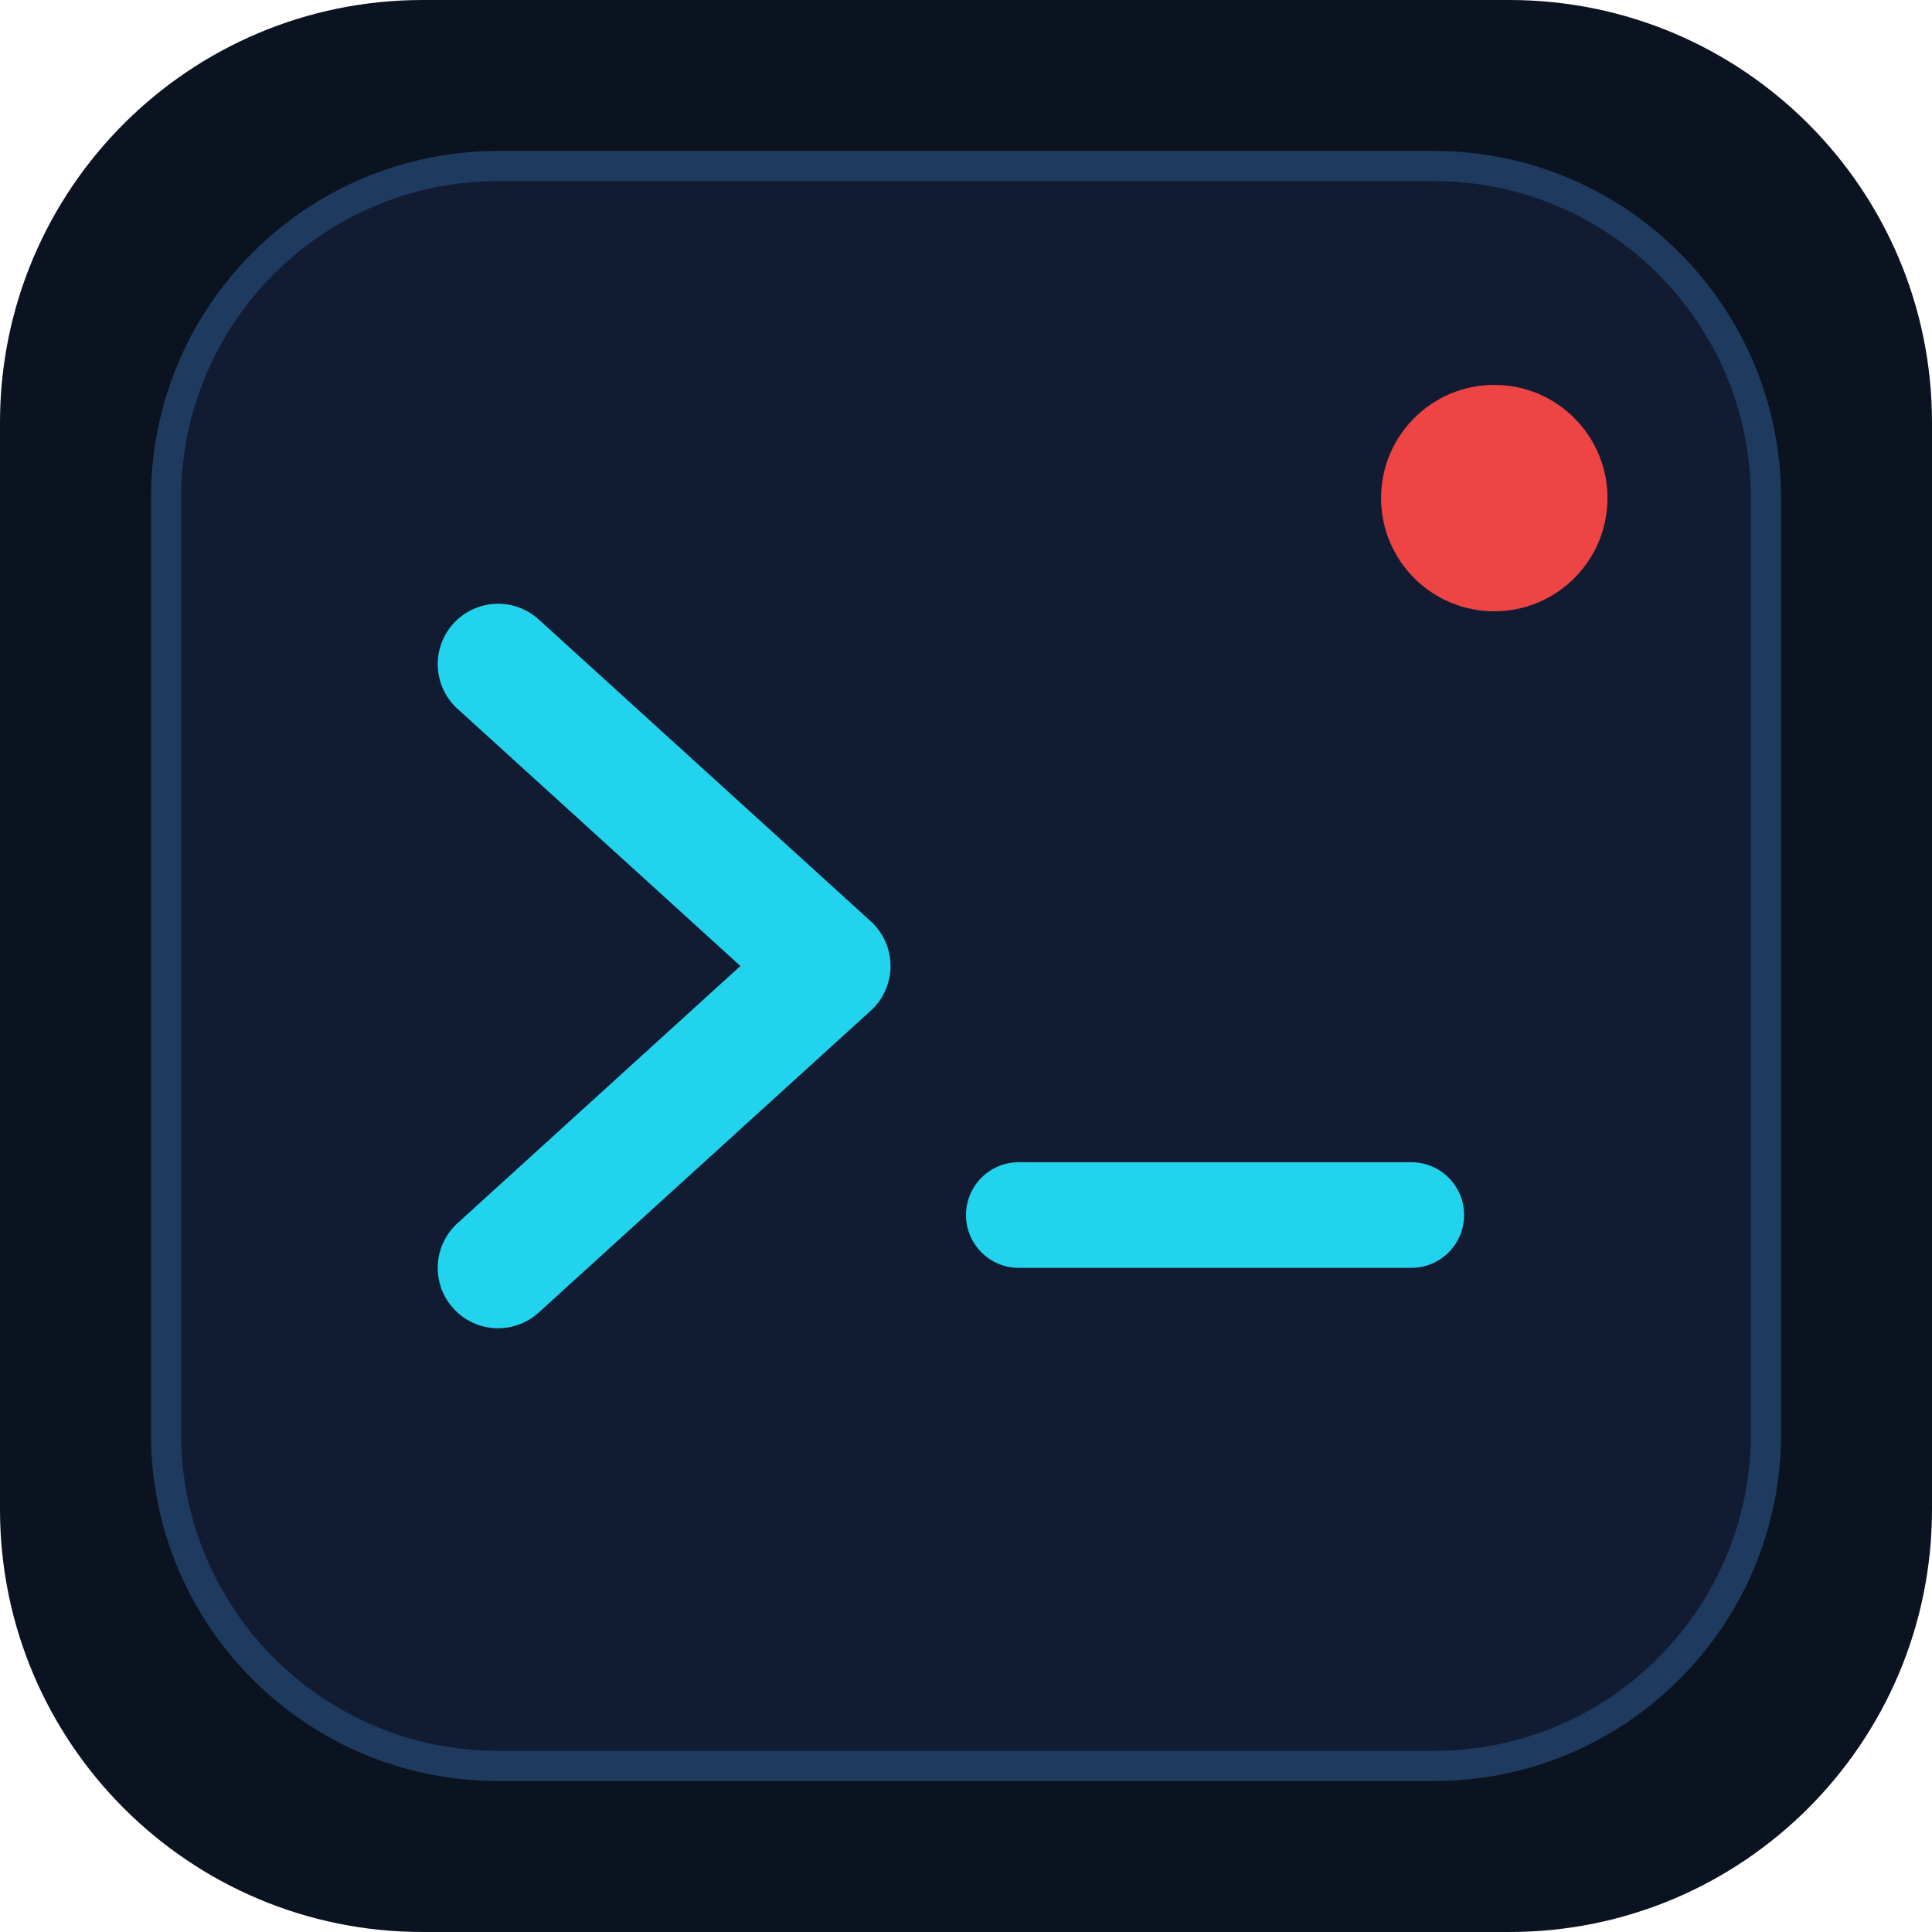
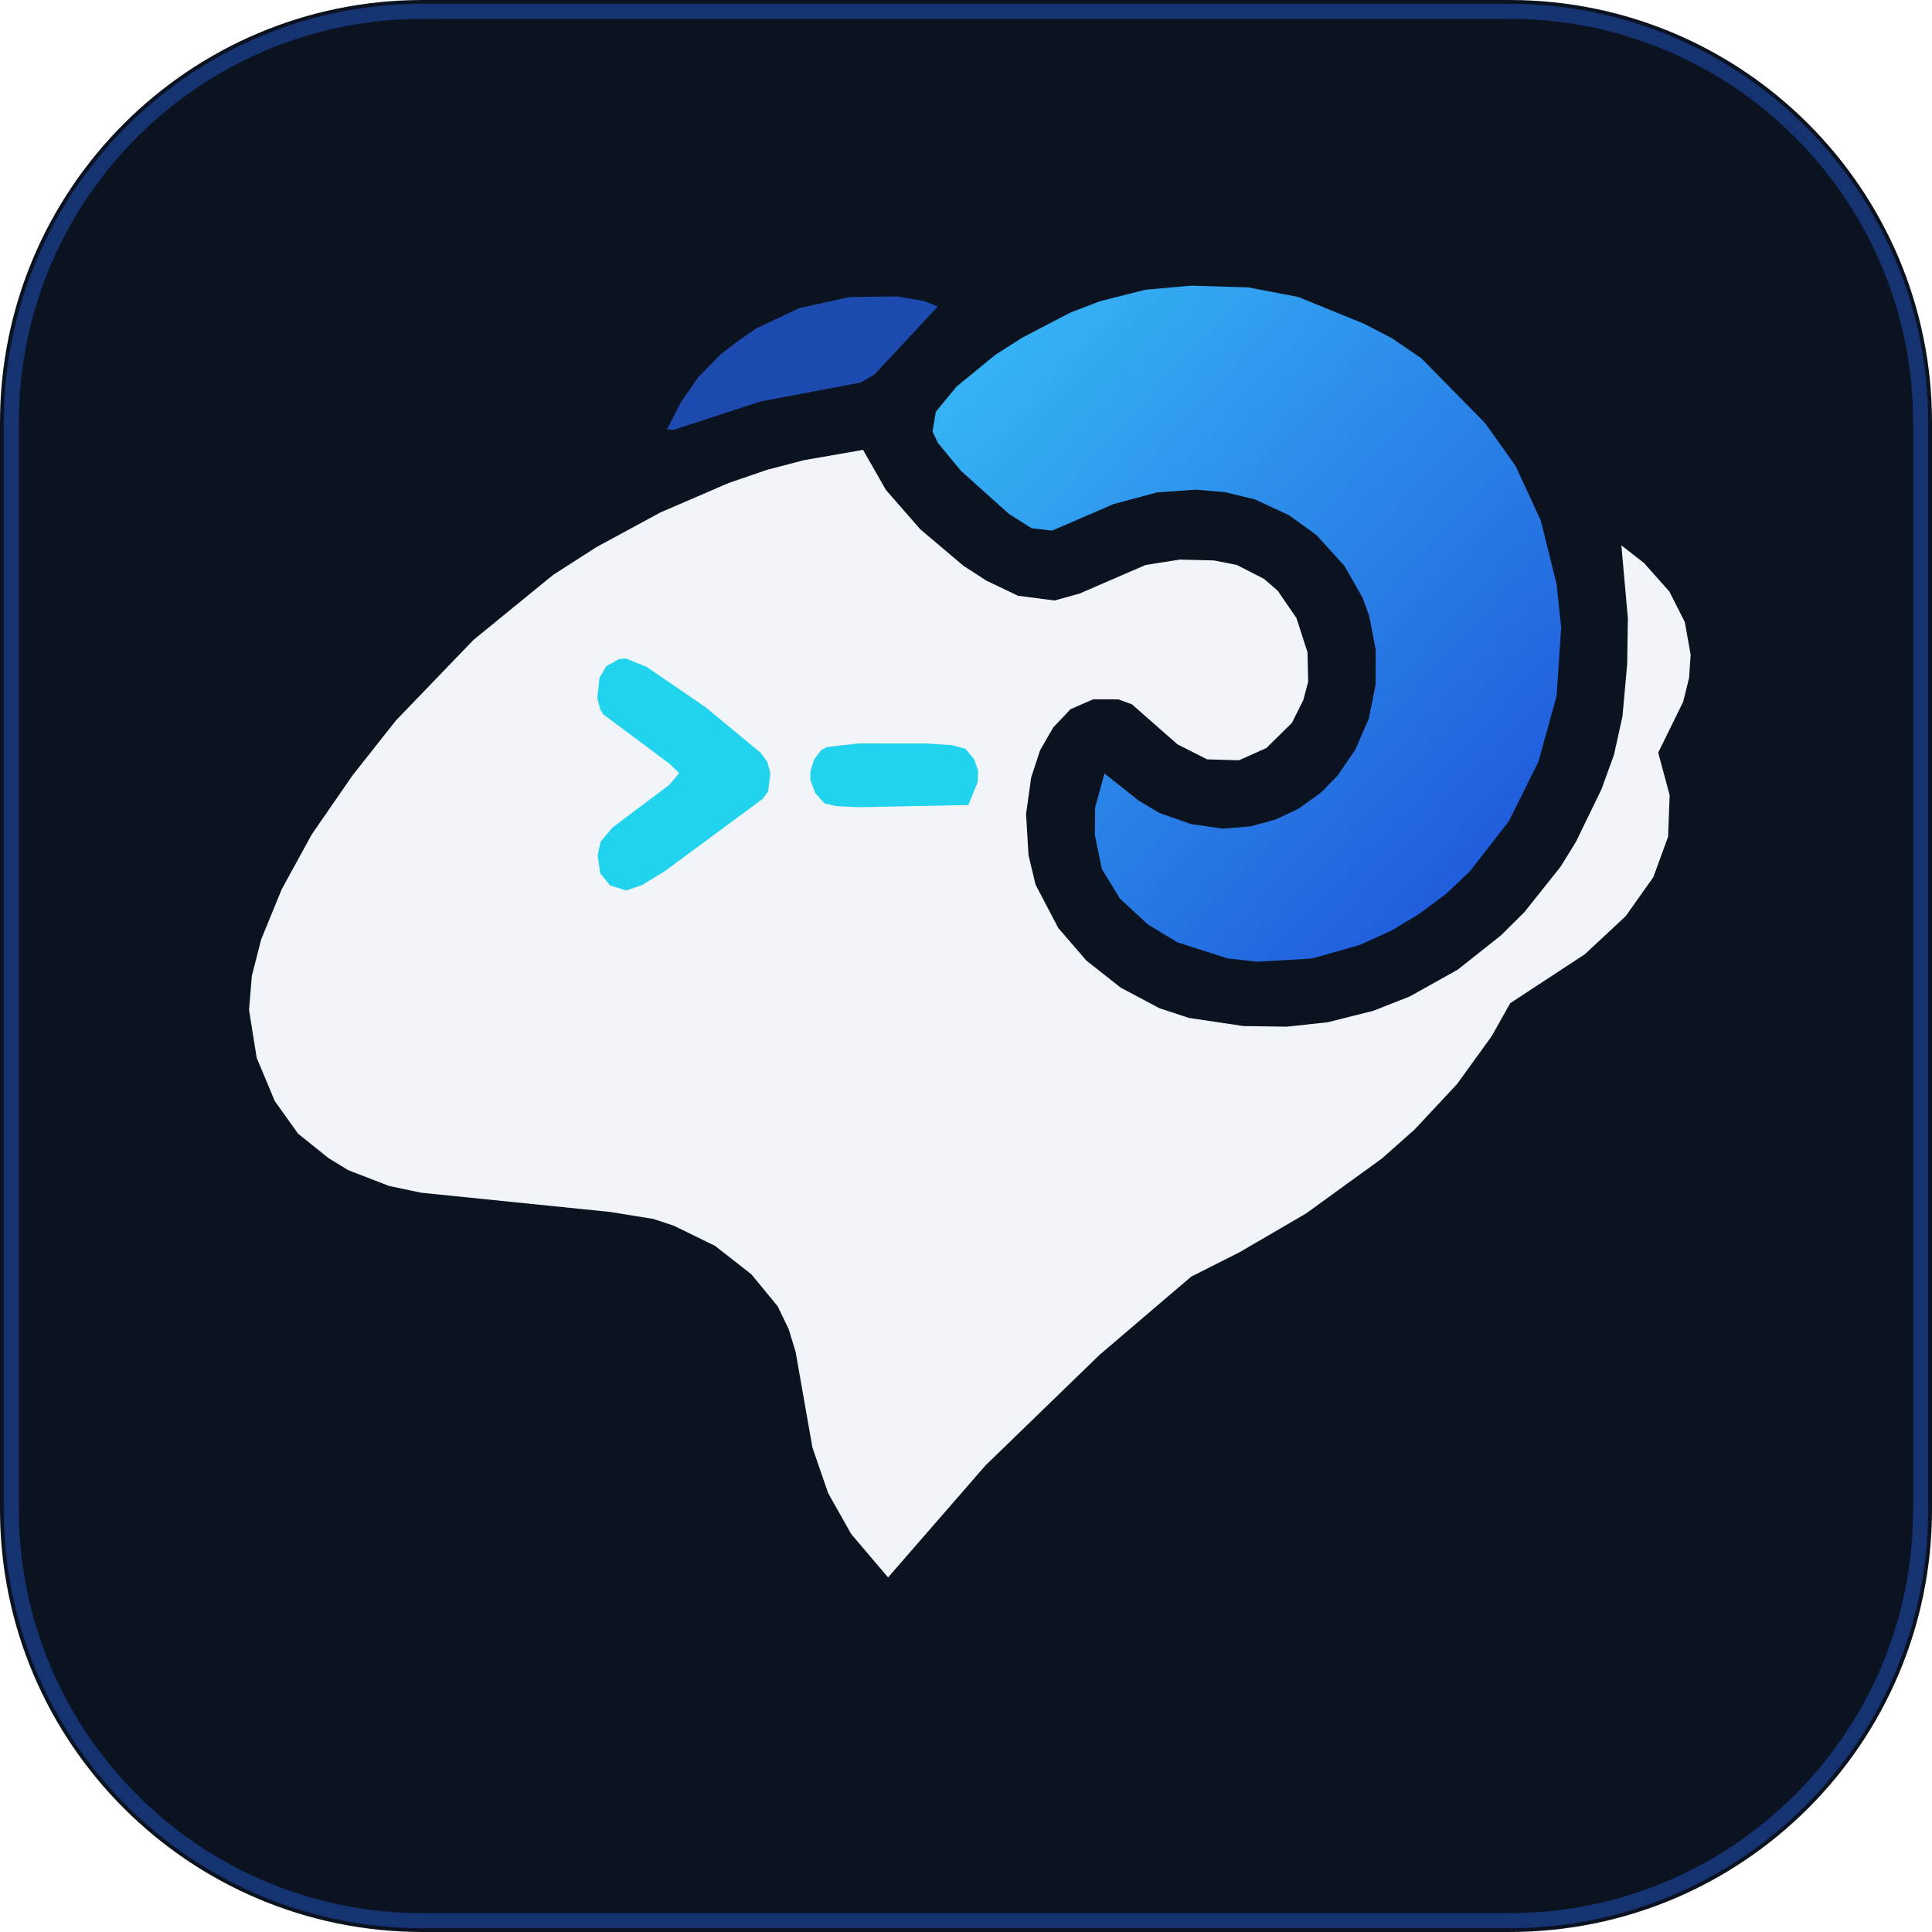
<svg xmlns="http://www.w3.org/2000/svg" width="256" height="256" viewBox="0 0 256 256">
+   <defs>
+     <linearGradient id="horn-grad" x1="0%" y1="0%" x2="100%" y2="100%">
+       <stop offset="0%" stop-color="#38bdf8" />
+       <stop offset="100%" stop-color="#1d4ed8" />
+     </linearGradient>
+   </defs>
  <rect width="256" height="256" rx="56" fill="#0b1220" />
-   <rect x="22" y="22" width="212" height="212" rx="44" fill="#111c33" stroke="#1e3a5f" stroke-width="4" />
-   <path d="M66 88 L110 128 L66 168" stroke="#22d3ee" stroke-width="16" stroke-linecap="round" stroke-linejoin="round" fill="none" />
-   <rect x="128" y="154" width="66" height="14" rx="7" fill="#22d3ee" />
-   <circle cx="198" cy="66" r="15" fill="#ef4444" />
+   <rect x="1.5" y="1.5" width="253" height="253" rx="54.5" fill="none" stroke="#2563eb" stroke-width="2" stroke-opacity="0.4" />
+   <g id="mascot">
+     <path d="M 112.55,39.36 L 118.89,39.27 L 122.51,39.91 L 124.27,40.61 L 115.83,49.66 L 114.05,50.69 L 100.77,53.20 L 89.30,56.94 L 88.38,56.90 L 90.20,53.34 L 92.53,49.96 L 95.50,46.94 L 97.86,45.14 L 100.16,43.54 L 105.90,40.83 L 112.55,39.36 Z" fill="#2563eb" opacity="0.7" />
+     <path d="M 117.66,209.00 L 112.79,203.27 L 109.73,197.84 L 107.65,191.80 L 105.42,179.12 L 104.50,176.10 L 103.04,173.08 L 99.56,168.85 L 94.74,165.08 L 89.30,162.42 L 86.59,161.52 L 80.85,160.59 L 55.80,158.04 L 51.57,157.15 L 46.13,155.05 L 43.52,153.45 L 39.50,150.22 L 36.41,145.90 L 34.01,140.16 L 33.00,133.83 L 33.37,129.31 L 34.61,124.47 L 37.33,117.83 L 41.30,110.58 L 46.72,102.73 L 52.45,95.48 L 62.74,84.79 L 73.30,76.17 L 79.04,72.49 L 87.49,67.91 L 96.55,64.00 L 101.68,62.24 L 106.51,60.98 L 114.36,59.61 L 117.38,64.91 L 121.93,70.12 L 127.65,74.96 L 130.67,76.92 L 134.89,78.94 L 139.73,79.57 L 143.05,78.65 L 151.80,74.86 L 156.33,74.15 L 160.86,74.26 L 163.88,74.86 L 167.50,76.71 L 169.31,78.28 L 171.79,81.90 L 173.25,86.43 L 173.34,90.35 L 172.69,92.77 L 171.18,95.79 L 167.80,99.12 L 164.17,100.74 L 159.95,100.62 L 156.02,98.63 L 149.99,93.33 L 148.18,92.67 L 144.85,92.66 L 141.84,93.98 L 139.56,96.39 L 137.82,99.41 L 136.63,103.04 L 135.96,107.87 L 136.28,113.30 L 137.22,117.23 L 140.23,122.97 L 143.95,127.28 L 148.49,130.86 L 153.62,133.59 L 157.54,134.88 L 164.78,135.96 L 170.52,136.04 L 175.95,135.45 L 181.99,133.93 L 186.81,132.03 L 193.16,128.48 L 198.89,123.94 L 202.00,120.85 L 206.80,114.82 L 208.85,111.49 L 212.21,104.56 L 213.86,100.02 L 214.99,94.90 L 215.61,87.95 L 215.70,81.92 L 214.84,72.26 L 217.85,74.61 L 221.20,78.38 L 223.25,82.43 L 224.02,86.76 L 223.81,89.82 L 223.03,92.99 L 219.72,99.73 L 221.24,105.38 L 221.03,110.87 L 219.08,116.22 L 215.41,121.40 L 210.00,126.44 L 200.11,132.93 L 197.64,137.32 L 193.07,143.64 L 187.46,149.65 L 183.12,153.50 L 173.06,160.79 L 164.28,165.91 L 157.84,169.16 L 145.69,179.53 L 130.58,194.18 L 117.69,209.00 Z" fill="#f1f5f9" />
+     <path d="M 157.84,37.85 L 165.40,38.08 L 172.03,39.35 L 180.79,42.92 L 184.41,44.80 L 188.34,47.48 L 196.79,56.07 L 200.81,61.72 L 204.16,68.97 L 206.26,77.42 L 206.86,83.15 L 206.26,92.21 L 203.84,100.96 L 199.93,108.81 L 194.77,115.45 L 191.58,118.47 L 188.03,121.11 L 184.39,123.30 L 180.18,125.21 L 173.84,127.01 L 166.59,127.43 L 162.66,126.99 L 156.02,124.87 L 152.09,122.49 L 148.40,119.07 L 146.00,115.15 L 145.07,110.62 L 145.11,106.99 L 146.35,102.49 L 150.89,106.09 L 153.60,107.71 L 157.82,109.20 L 162.05,109.80 L 165.67,109.50 L 169.00,108.60 L 172.02,107.18 L 175.04,105.02 L 177.23,102.77 L 179.57,99.37 L 181.38,95.21 L 182.28,90.69 L 182.30,86.16 L 181.43,81.63 L 180.56,79.22 L 178.15,74.99 L 174.44,70.90 L 170.82,68.28 L 166.29,66.17 L 162.36,65.22 L 158.44,64.88 L 153.30,65.25 L 147.57,66.79 L 139.41,70.31 L 136.70,70.00 L 133.68,68.09 L 127.34,62.40 L 124.27,58.68 L 123.56,57.17 L 124.01,54.55 L 126.74,51.23 L 131.87,47.03 L 135.49,44.72 L 141.83,41.42 L 145.76,39.91 L 151.79,38.39 L 157.84,37.85 Z" fill="url(#horn-grad)" />
+     <path d="M 82.06,87.32 L 80.36,88.25 L 79.45,89.76 L 79.14,92.47 L 79.53,93.98 L 79.94,94.66 L 88.70,101.19 L 89.99,102.44 L 88.70,103.99 L 81.15,109.66 L 79.59,111.51 L 79.19,113.31 L 79.53,115.73 L 80.84,117.32 L 82.96,118.00 L 85.07,117.28 L 88.08,115.44 L 101.07,105.85 L 101.78,104.86 L 102.08,102.44 L 101.67,100.94 L 100.77,99.73 L 93.47,93.69 L 85.67,88.36 L 82.96,87.27 L 82.06,87.32 Z" fill="#22d3ee" />
+     <path d="M 113.76,98.51 L 109.53,98.99 L 108.79,99.42 L 107.88,100.63 L 107.39,102.14 L 107.38,103.35 L 108.02,105.07 L 109.22,106.43 L 110.74,106.81 L 113.76,106.96 L 128.31,106.67 L 129.55,103.65 L 129.61,102.14 L 129.09,100.63 L 127.94,99.23 L 126.14,98.73 L 122.81,98.52 L 113.76,98.51 Z" fill="#22d3ee" />
+   </g>
</svg>
